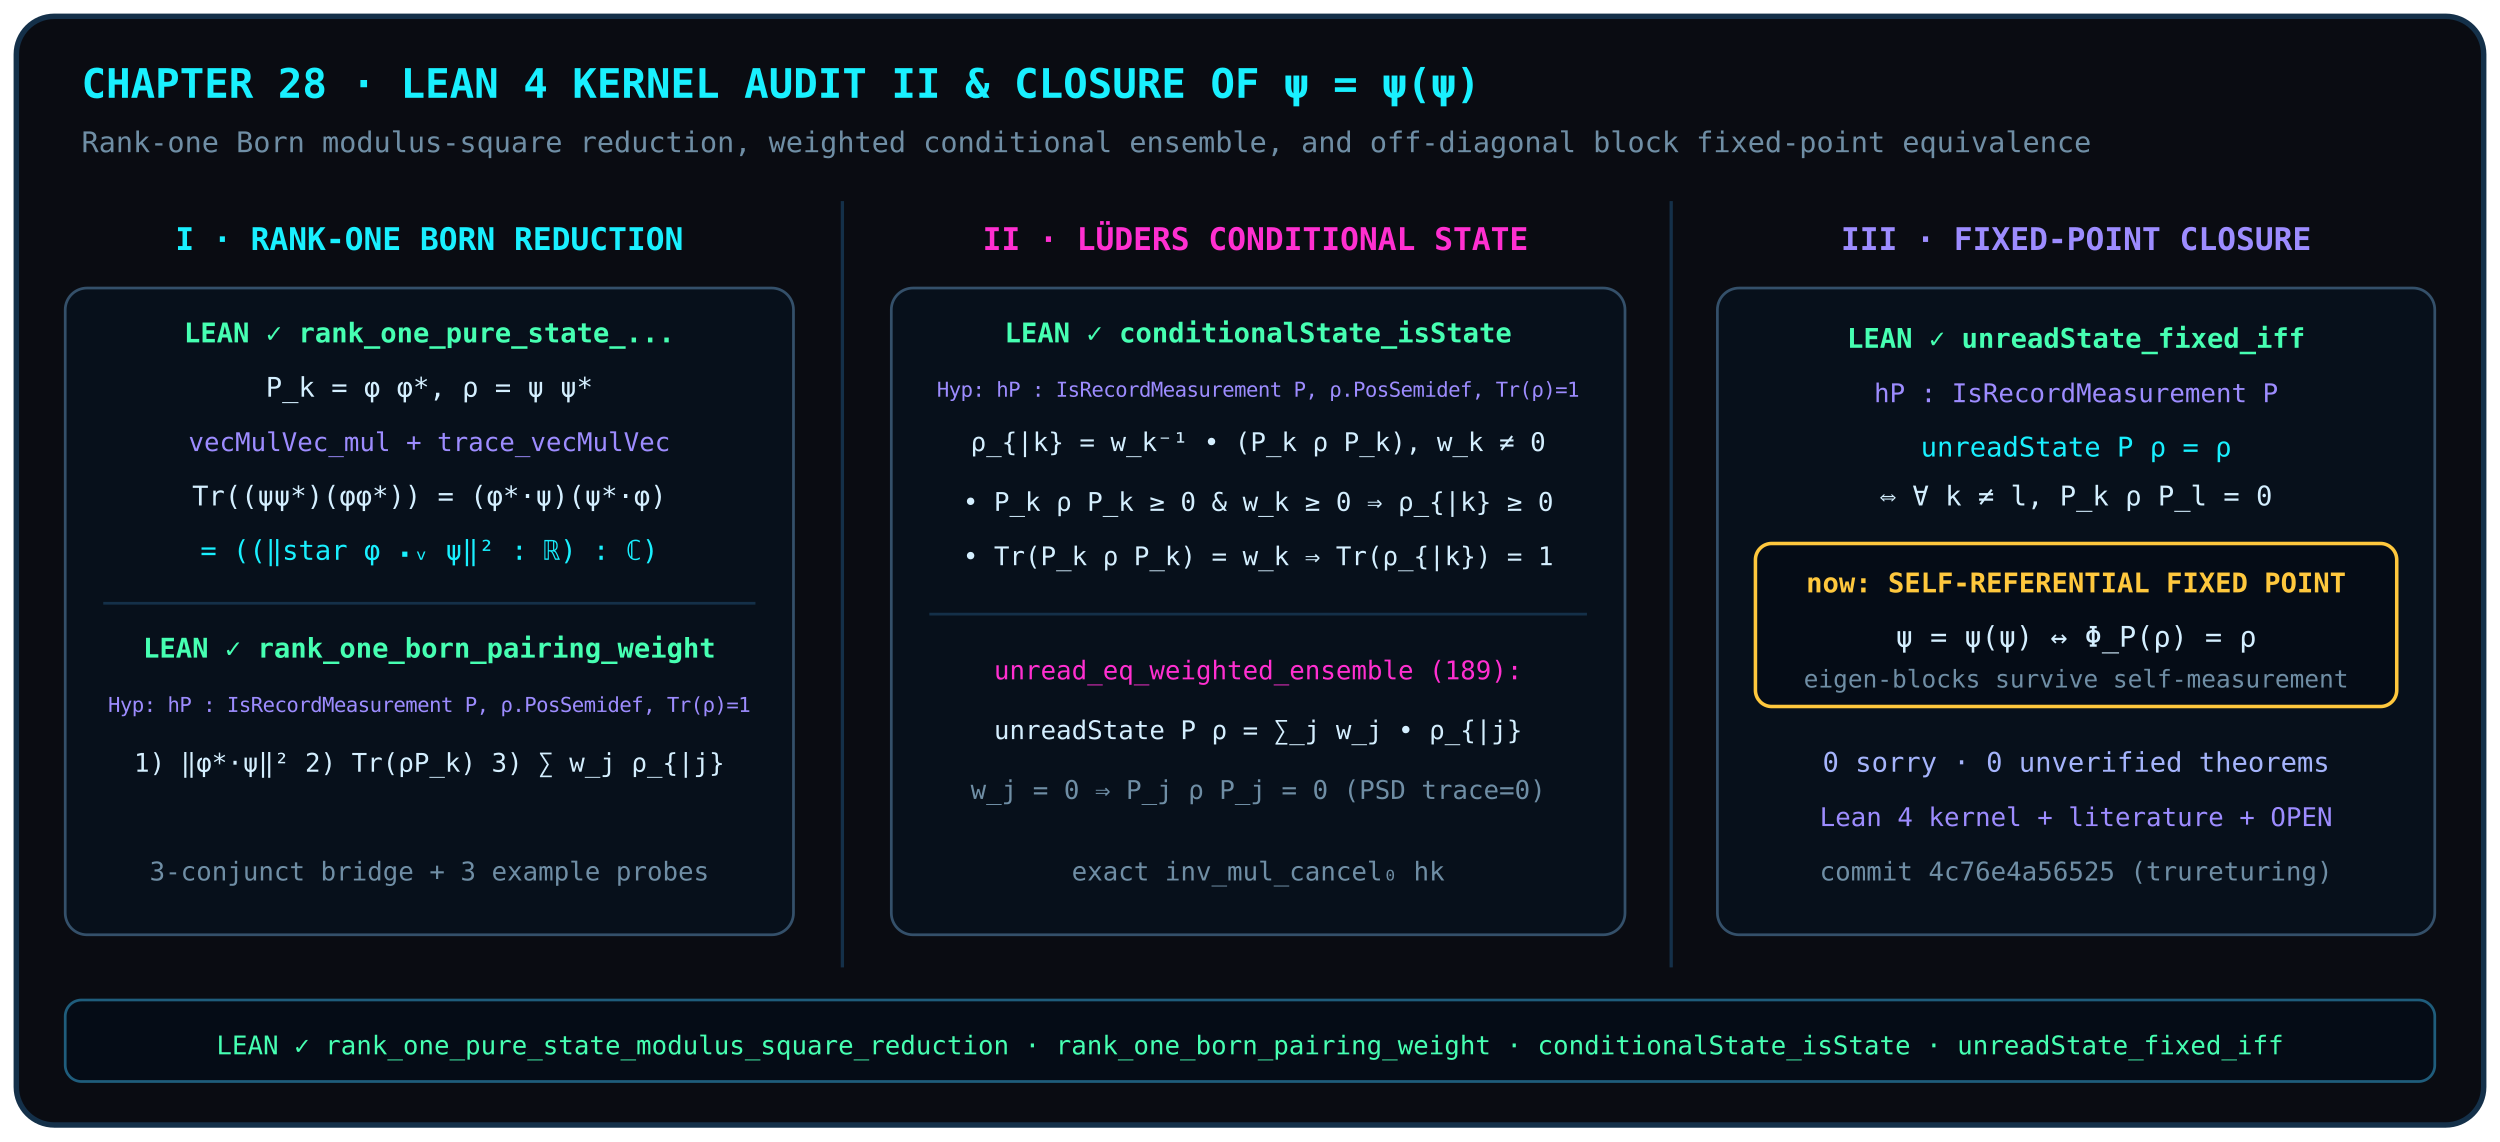
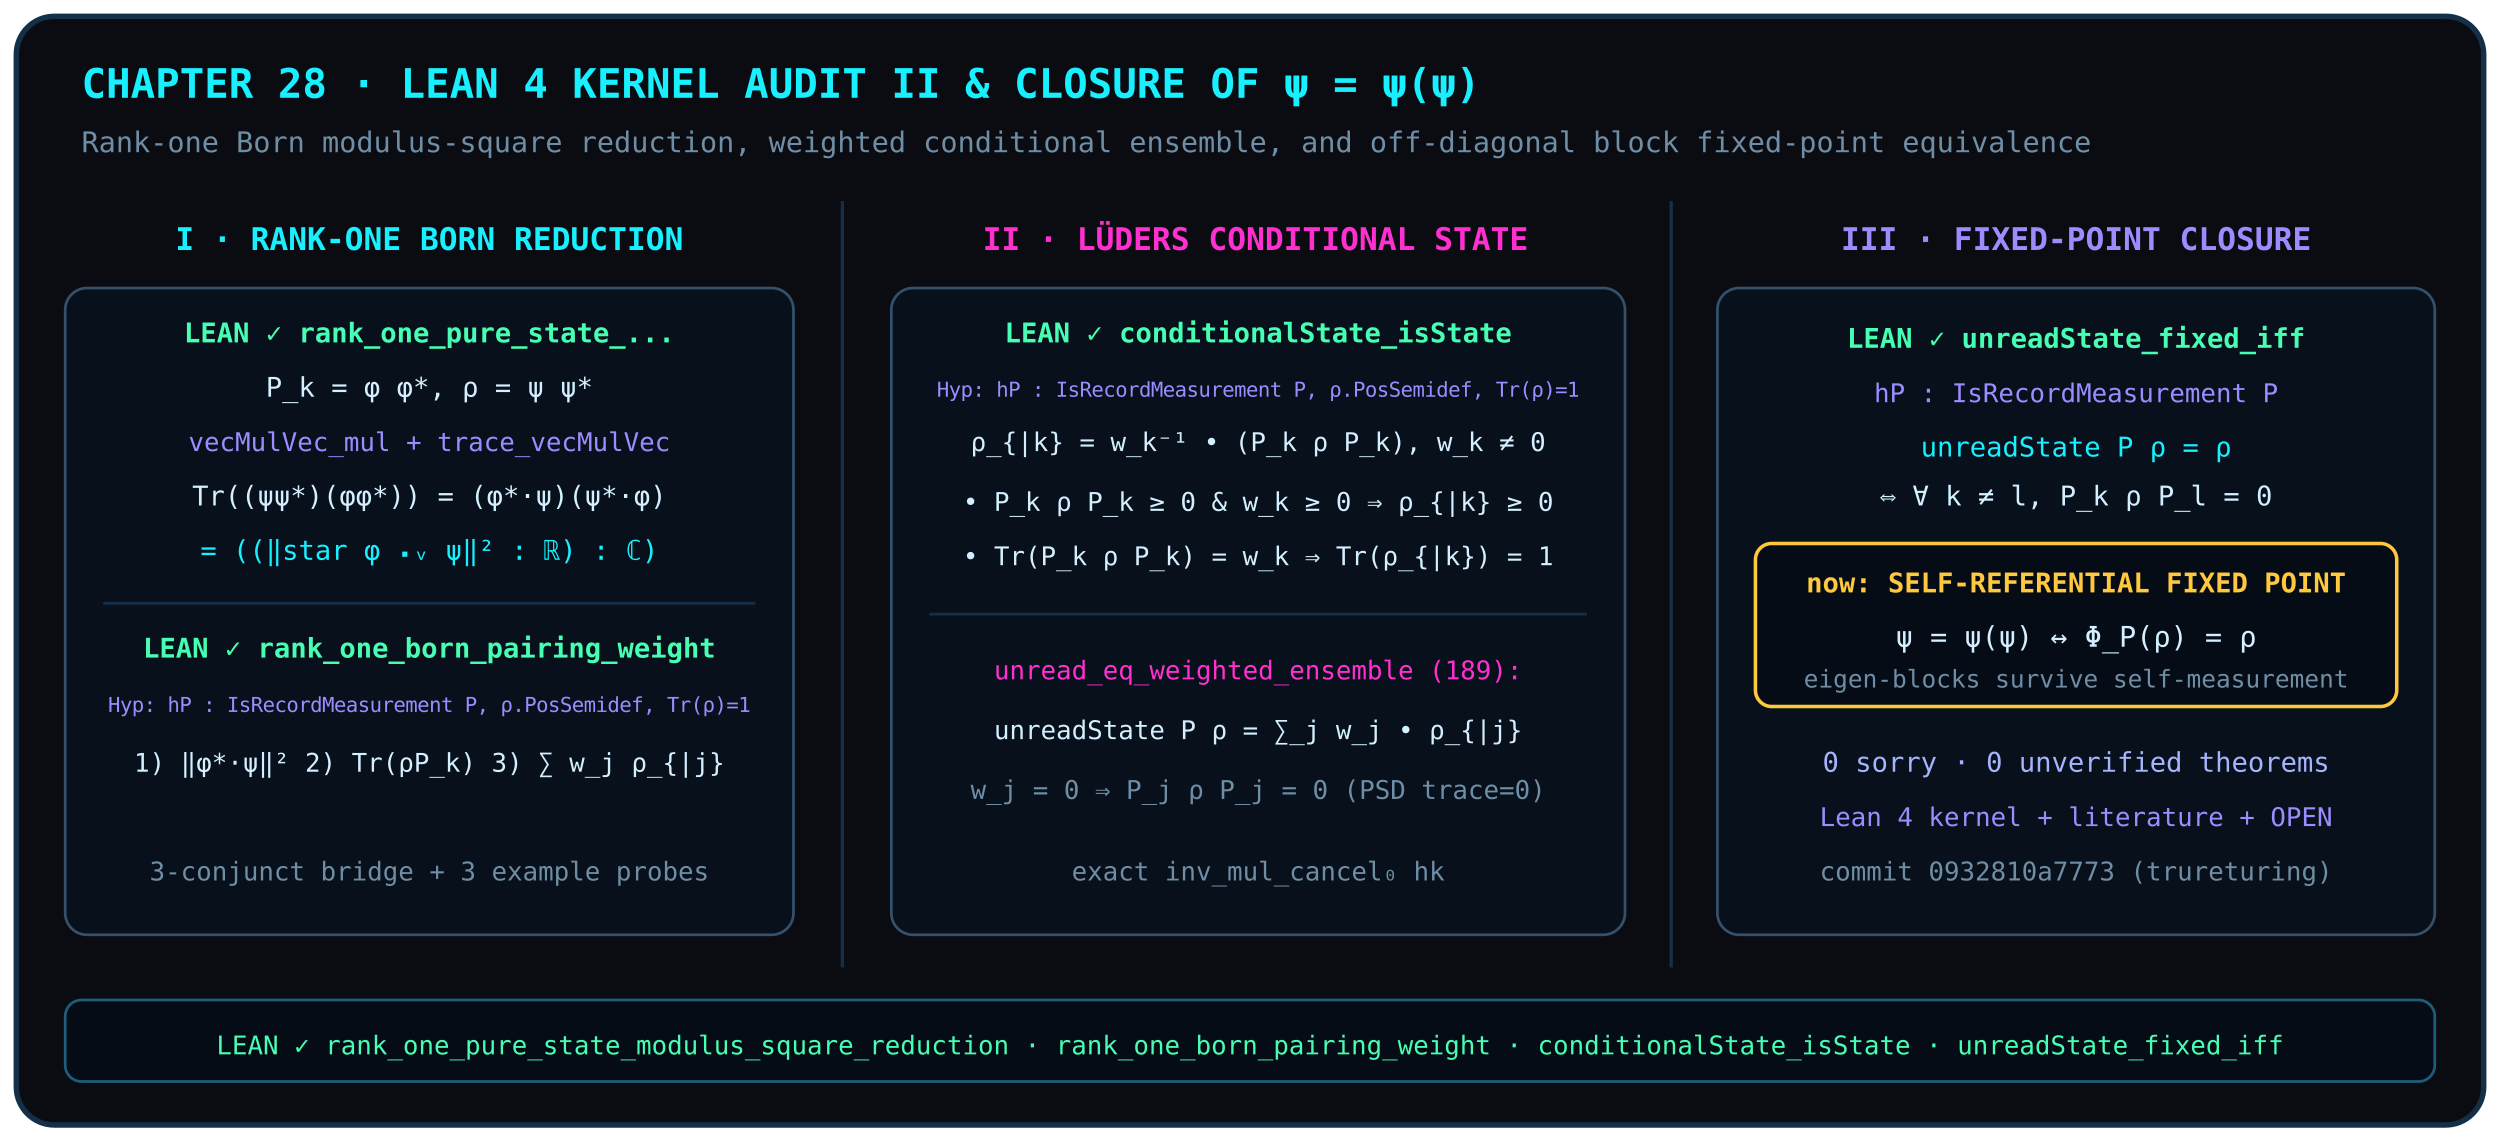
<svg xmlns="http://www.w3.org/2000/svg" viewBox="0 0 920 420" width="920" height="420">
  <rect x="6" y="6" width="908" height="408" rx="14" fill="#0a0c12" stroke="#143049" stroke-width="2" />
  <text x="30" y="36" font-family="JetBrains Mono,monospace" font-size="15" font-weight="600" fill="#19f0ff">CHAPTER 28 · LEAN 4 KERNEL AUDIT II &amp; CLOSURE OF ψ = ψ(ψ)</text>
  <text x="30" y="56" font-family="JetBrains Mono,monospace" font-size="10.5" fill="#6f8ea5">Rank-one Born modulus-square reduction, weighted conditional ensemble, and off-diagonal block fixed-point equivalence</text>
  <line x1="310" y1="74" x2="310" y2="356" stroke="#143049" stroke-width="1.2" />
  <line x1="615" y1="74" x2="615" y2="356" stroke="#143049" stroke-width="1.2" />
  <g font-family="JetBrains Mono,monospace">
    <text x="158" y="92" text-anchor="middle" fill="#19f0ff" font-size="11.5" font-weight="600">I · RANK-ONE BORN REDUCTION</text>
    <rect x="24" y="106" width="268" height="238" rx="8" fill="#07101b" stroke="#34506a" />
    <text x="158" y="126" text-anchor="middle" fill="#46ffb2" font-size="10" font-weight="600">LEAN ✓ rank_one_pure_state_...</text>
    <text x="158" y="146" text-anchor="middle" fill="#d4efff" font-size="10">P_k = φ φ*,   ρ = ψ ψ*</text>
    <text x="158" y="166" text-anchor="middle" fill="#9d8cff" font-size="9.5">vecMulVec_mul + trace_vecMulVec</text>
    <text x="158" y="186" text-anchor="middle" fill="#d4efff" font-size="10">Tr((ψψ*)(φφ*)) = (φ*·ψ)(ψ*·φ)</text>
    <text x="158" y="206" text-anchor="middle" fill="#19f0ff" font-size="10">= ((‖star φ ⬝ᵥ ψ‖² : ℝ) : ℂ)</text>
    <line x1="38" y1="222" x2="278" y2="222" stroke="#143049" />
    <text x="158" y="242" text-anchor="middle" fill="#46ffb2" font-size="10" font-weight="600">LEAN ✓ rank_one_born_pairing_weight</text>
    <text x="158" y="262" text-anchor="middle" fill="#9d8cff" font-size="7.6" letter-spacing="-0.2">Hyp: hP : IsRecordMeasurement P, ρ.PosSemidef, Tr(ρ)=1</text>
    <text x="158" y="284" text-anchor="middle" fill="#d4efff" font-size="9.5">1) ‖φ*·ψ‖²  2) Tr(ρP_k)  3) ∑ w_j ρ_{|j}</text>
    <text x="158" y="324" text-anchor="middle" fill="#6f8ea5" font-size="9.5">3-conjunct bridge + 3 example probes</text>
    <text x="462" y="92" text-anchor="middle" fill="#ff2fd0" font-size="11.5" font-weight="600">II · LÜDERS CONDITIONAL STATE</text>
    <rect x="328" y="106" width="270" height="238" rx="8" fill="#07101b" stroke="#34506a" />
    <text x="463" y="126" text-anchor="middle" fill="#46ffb2" font-size="10" font-weight="600">LEAN ✓ conditionalState_isState</text>
    <text x="463" y="146" text-anchor="middle" fill="#9d8cff" font-size="7.6" letter-spacing="-0.2">Hyp: hP : IsRecordMeasurement P, ρ.PosSemidef, Tr(ρ)=1</text>
    <text x="463" y="166" text-anchor="middle" fill="#d4efff" font-size="9.5">ρ_{|k} = w_k⁻¹ • (P_k ρ P_k), w_k ≠ 0</text>
    <text x="463" y="188" text-anchor="middle" fill="#d4efff" font-size="9.5">• P_k ρ P_k ≥ 0 &amp; w_k ≥ 0 ⇒ ρ_{|k} ≥ 0</text>
    <text x="463" y="208" text-anchor="middle" fill="#d4efff" font-size="9.5">• Tr(P_k ρ P_k) = w_k ⇒ Tr(ρ_{|k}) = 1</text>
    <line x1="342" y1="226" x2="584" y2="226" stroke="#143049" />
    <text x="463" y="250" text-anchor="middle" fill="#ff2fd0" font-size="9.5">unread_eq_weighted_ensemble (189):</text>
    <text x="463" y="272" text-anchor="middle" fill="#d4efff" font-size="9.5">unreadState P ρ = ∑_j w_j • ρ_{|j}</text>
    <text x="463" y="294" text-anchor="middle" fill="#6f8ea5" font-size="9.5">w_j = 0 ⇒ P_j ρ P_j = 0 (PSD trace=0)</text>
    <text x="463" y="324" text-anchor="middle" fill="#6f8ea5" font-size="9.5">exact inv_mul_cancel₀ hk</text>
    <text x="764" y="92" text-anchor="middle" fill="#9d8cff" font-size="11.5" font-weight="600">III · FIXED-POINT CLOSURE</text>
    <rect x="632" y="106" width="264" height="238" rx="8" fill="#07101b" stroke="#34506a" />
    <text x="764" y="128" text-anchor="middle" fill="#46ffb2" font-size="10" font-weight="600">LEAN ✓ unreadState_fixed_iff</text>
    <text x="764" y="148" text-anchor="middle" fill="#9d8cff" font-size="9.5">hP : IsRecordMeasurement P</text>
    <text x="764" y="168" text-anchor="middle" fill="#19f0ff" font-size="10">unreadState P ρ = ρ</text>
    <text x="764" y="186" text-anchor="middle" fill="#d4efff" font-size="10">⟺  ∀ k ≠ l,  P_k ρ P_l = 0</text>
    <rect x="646" y="200" width="236" height="60" rx="6" fill="#050c16" stroke="#ffc83d" stroke-width="1.3" />
    <text x="764" y="218" text-anchor="middle" fill="#ffc83d" font-size="10" font-weight="600">now: SELF-REFERENTIAL FIXED POINT</text>
    <text x="764" y="238" text-anchor="middle" fill="#d4efff" font-size="10.5">ψ = ψ(ψ)  ↔  Φ_P(ρ) = ρ</text>
    <text x="764" y="253" text-anchor="middle" fill="#6f8ea5" font-size="9">eigen-blocks survive self-measurement</text>
    <text x="764" y="284" text-anchor="middle" fill="#a5b4fc" font-size="10">0 sorry · 0 unverified theorems</text>
    <text x="764" y="304" text-anchor="middle" fill="#9d8cff" font-size="9.5">Lean 4 kernel + literature + OPEN</text>
-     <text x="764" y="324" text-anchor="middle" fill="#6f8ea5" font-size="9.5">commit 4c76e4a56525 (trureturing)</text>
+     <text x="764" y="324" text-anchor="middle" fill="#6f8ea5" font-size="9.5">commit 0932810a7773 (trureturing)</text>
  </g>
  <rect x="24" y="368" width="872" height="30" rx="6" fill="#050c16" stroke="#1f5d7c" />
  <text x="460" y="388" text-anchor="middle" font-family="JetBrains Mono,monospace" font-size="9.5" fill="#46ffb2">LEAN ✓  rank_one_pure_state_modulus_square_reduction · rank_one_born_pairing_weight · conditionalState_isState · unreadState_fixed_iff</text>
</svg>
